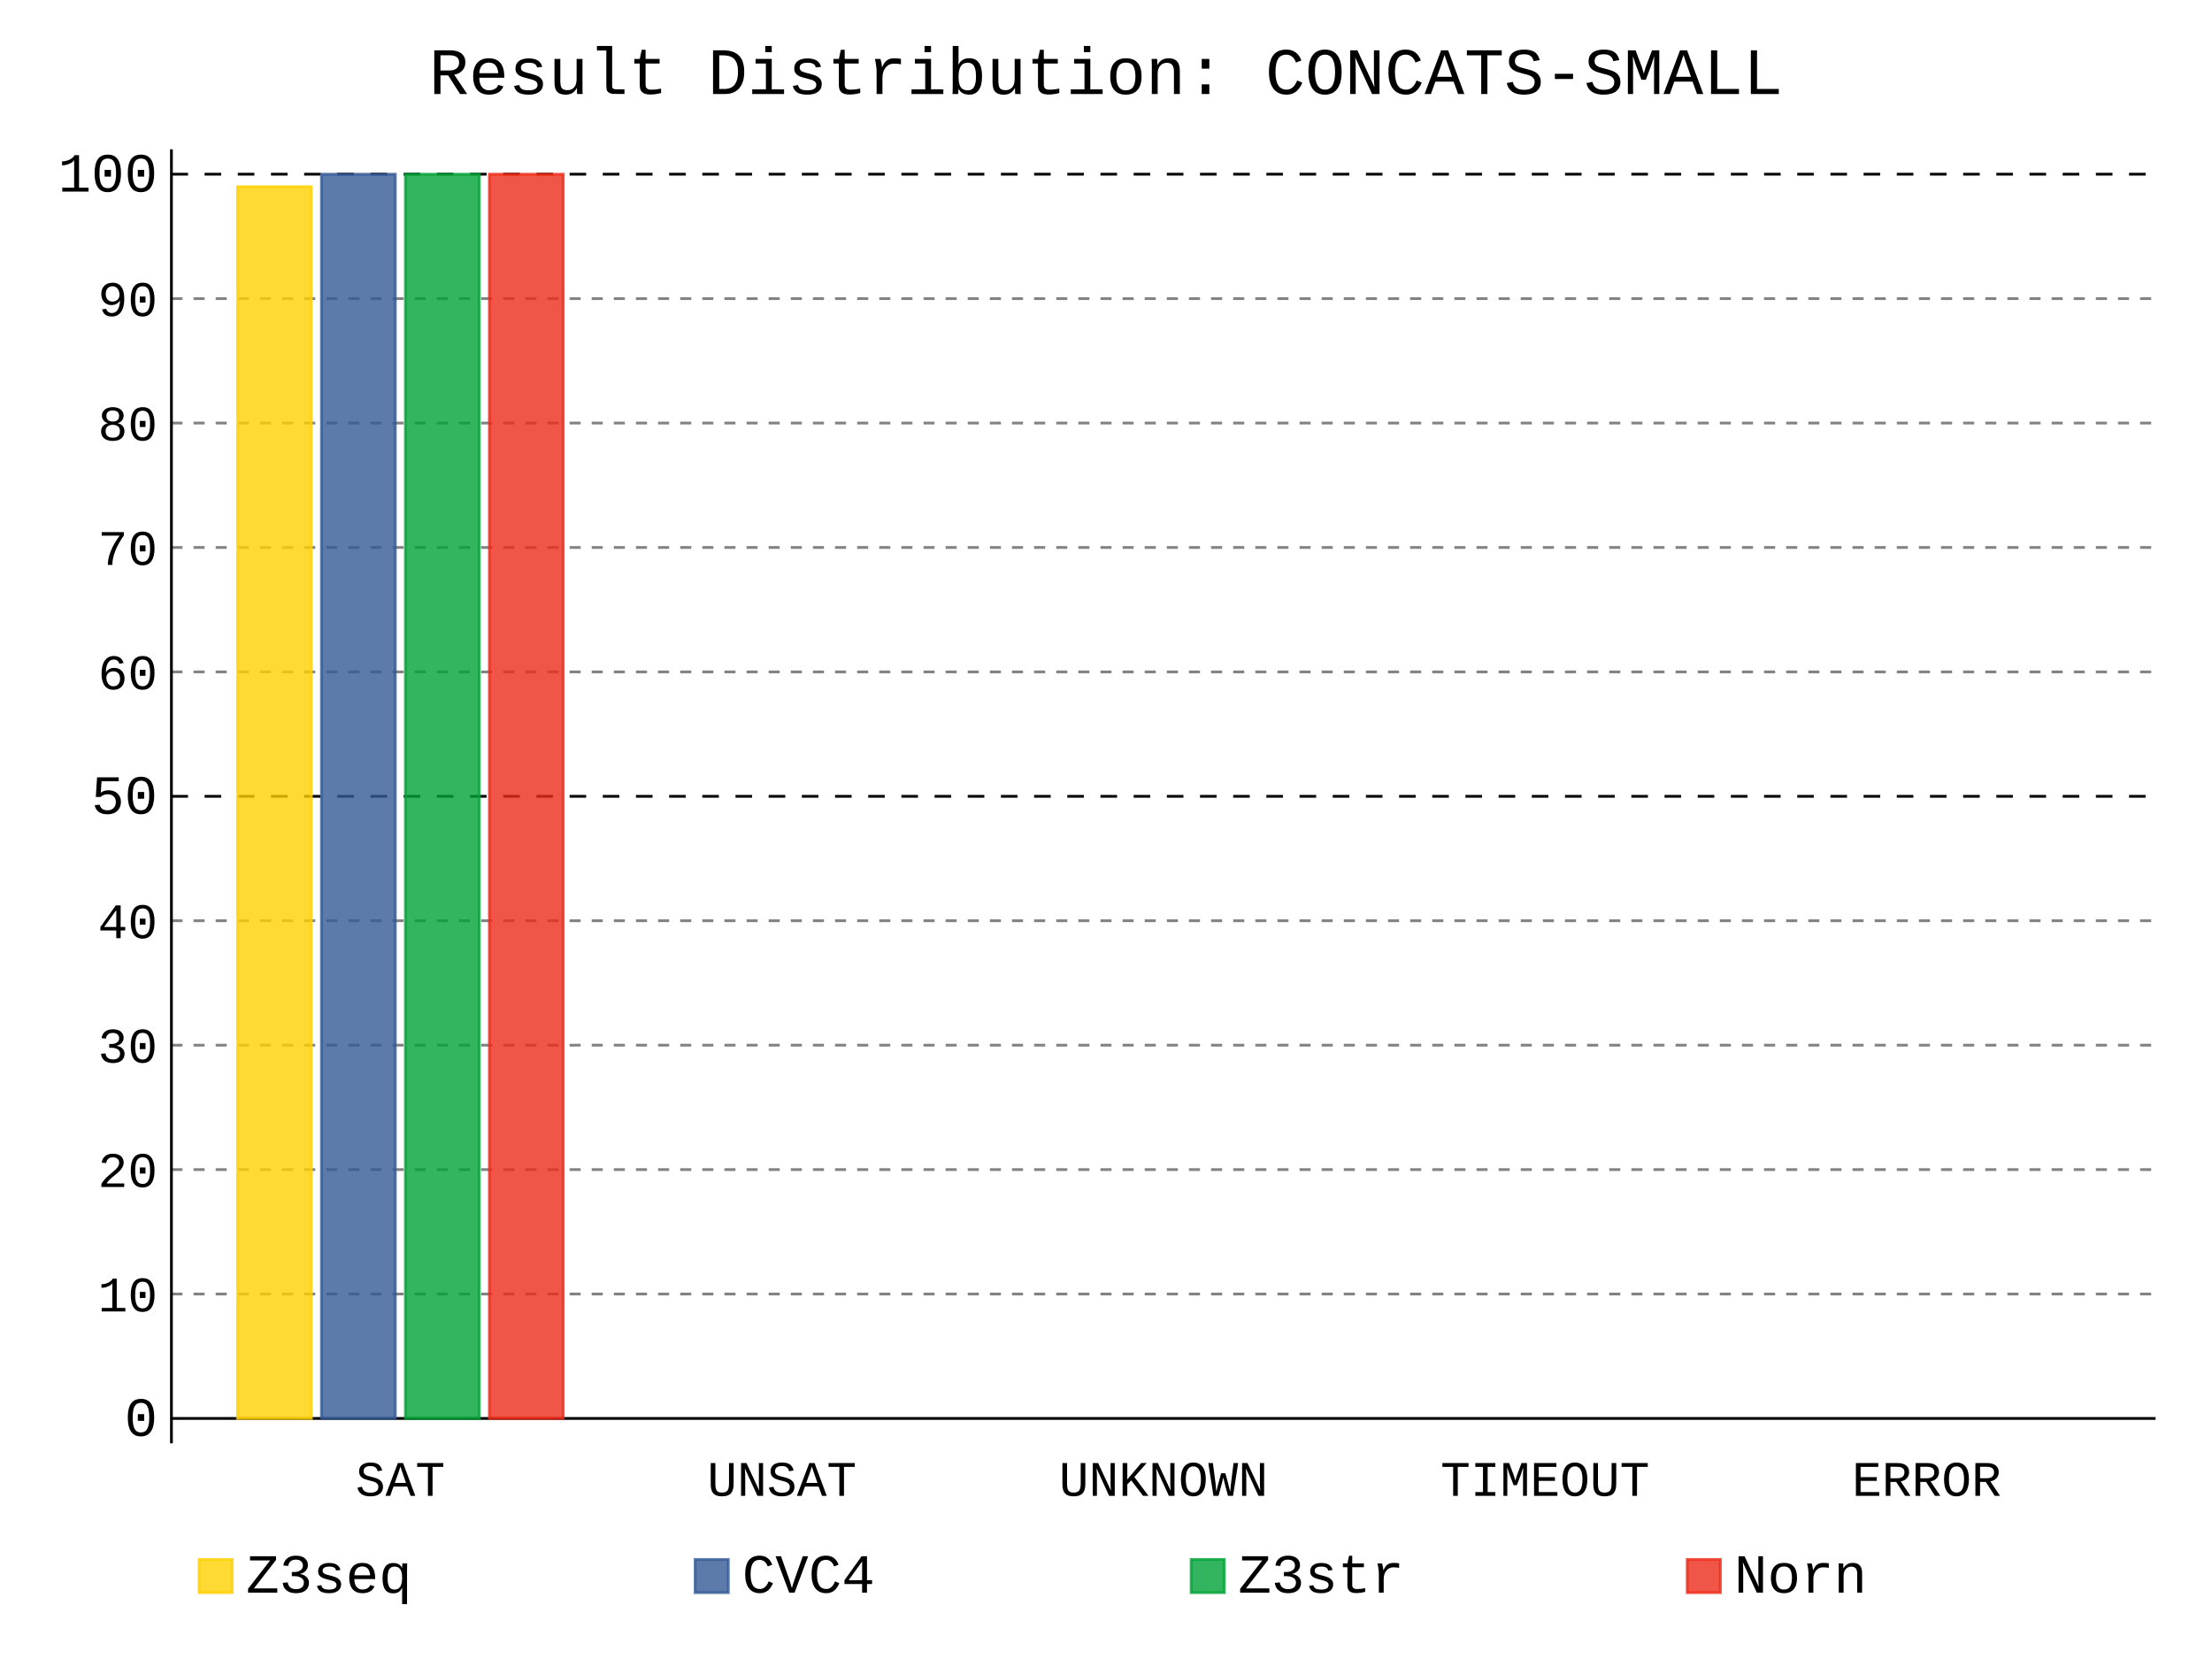
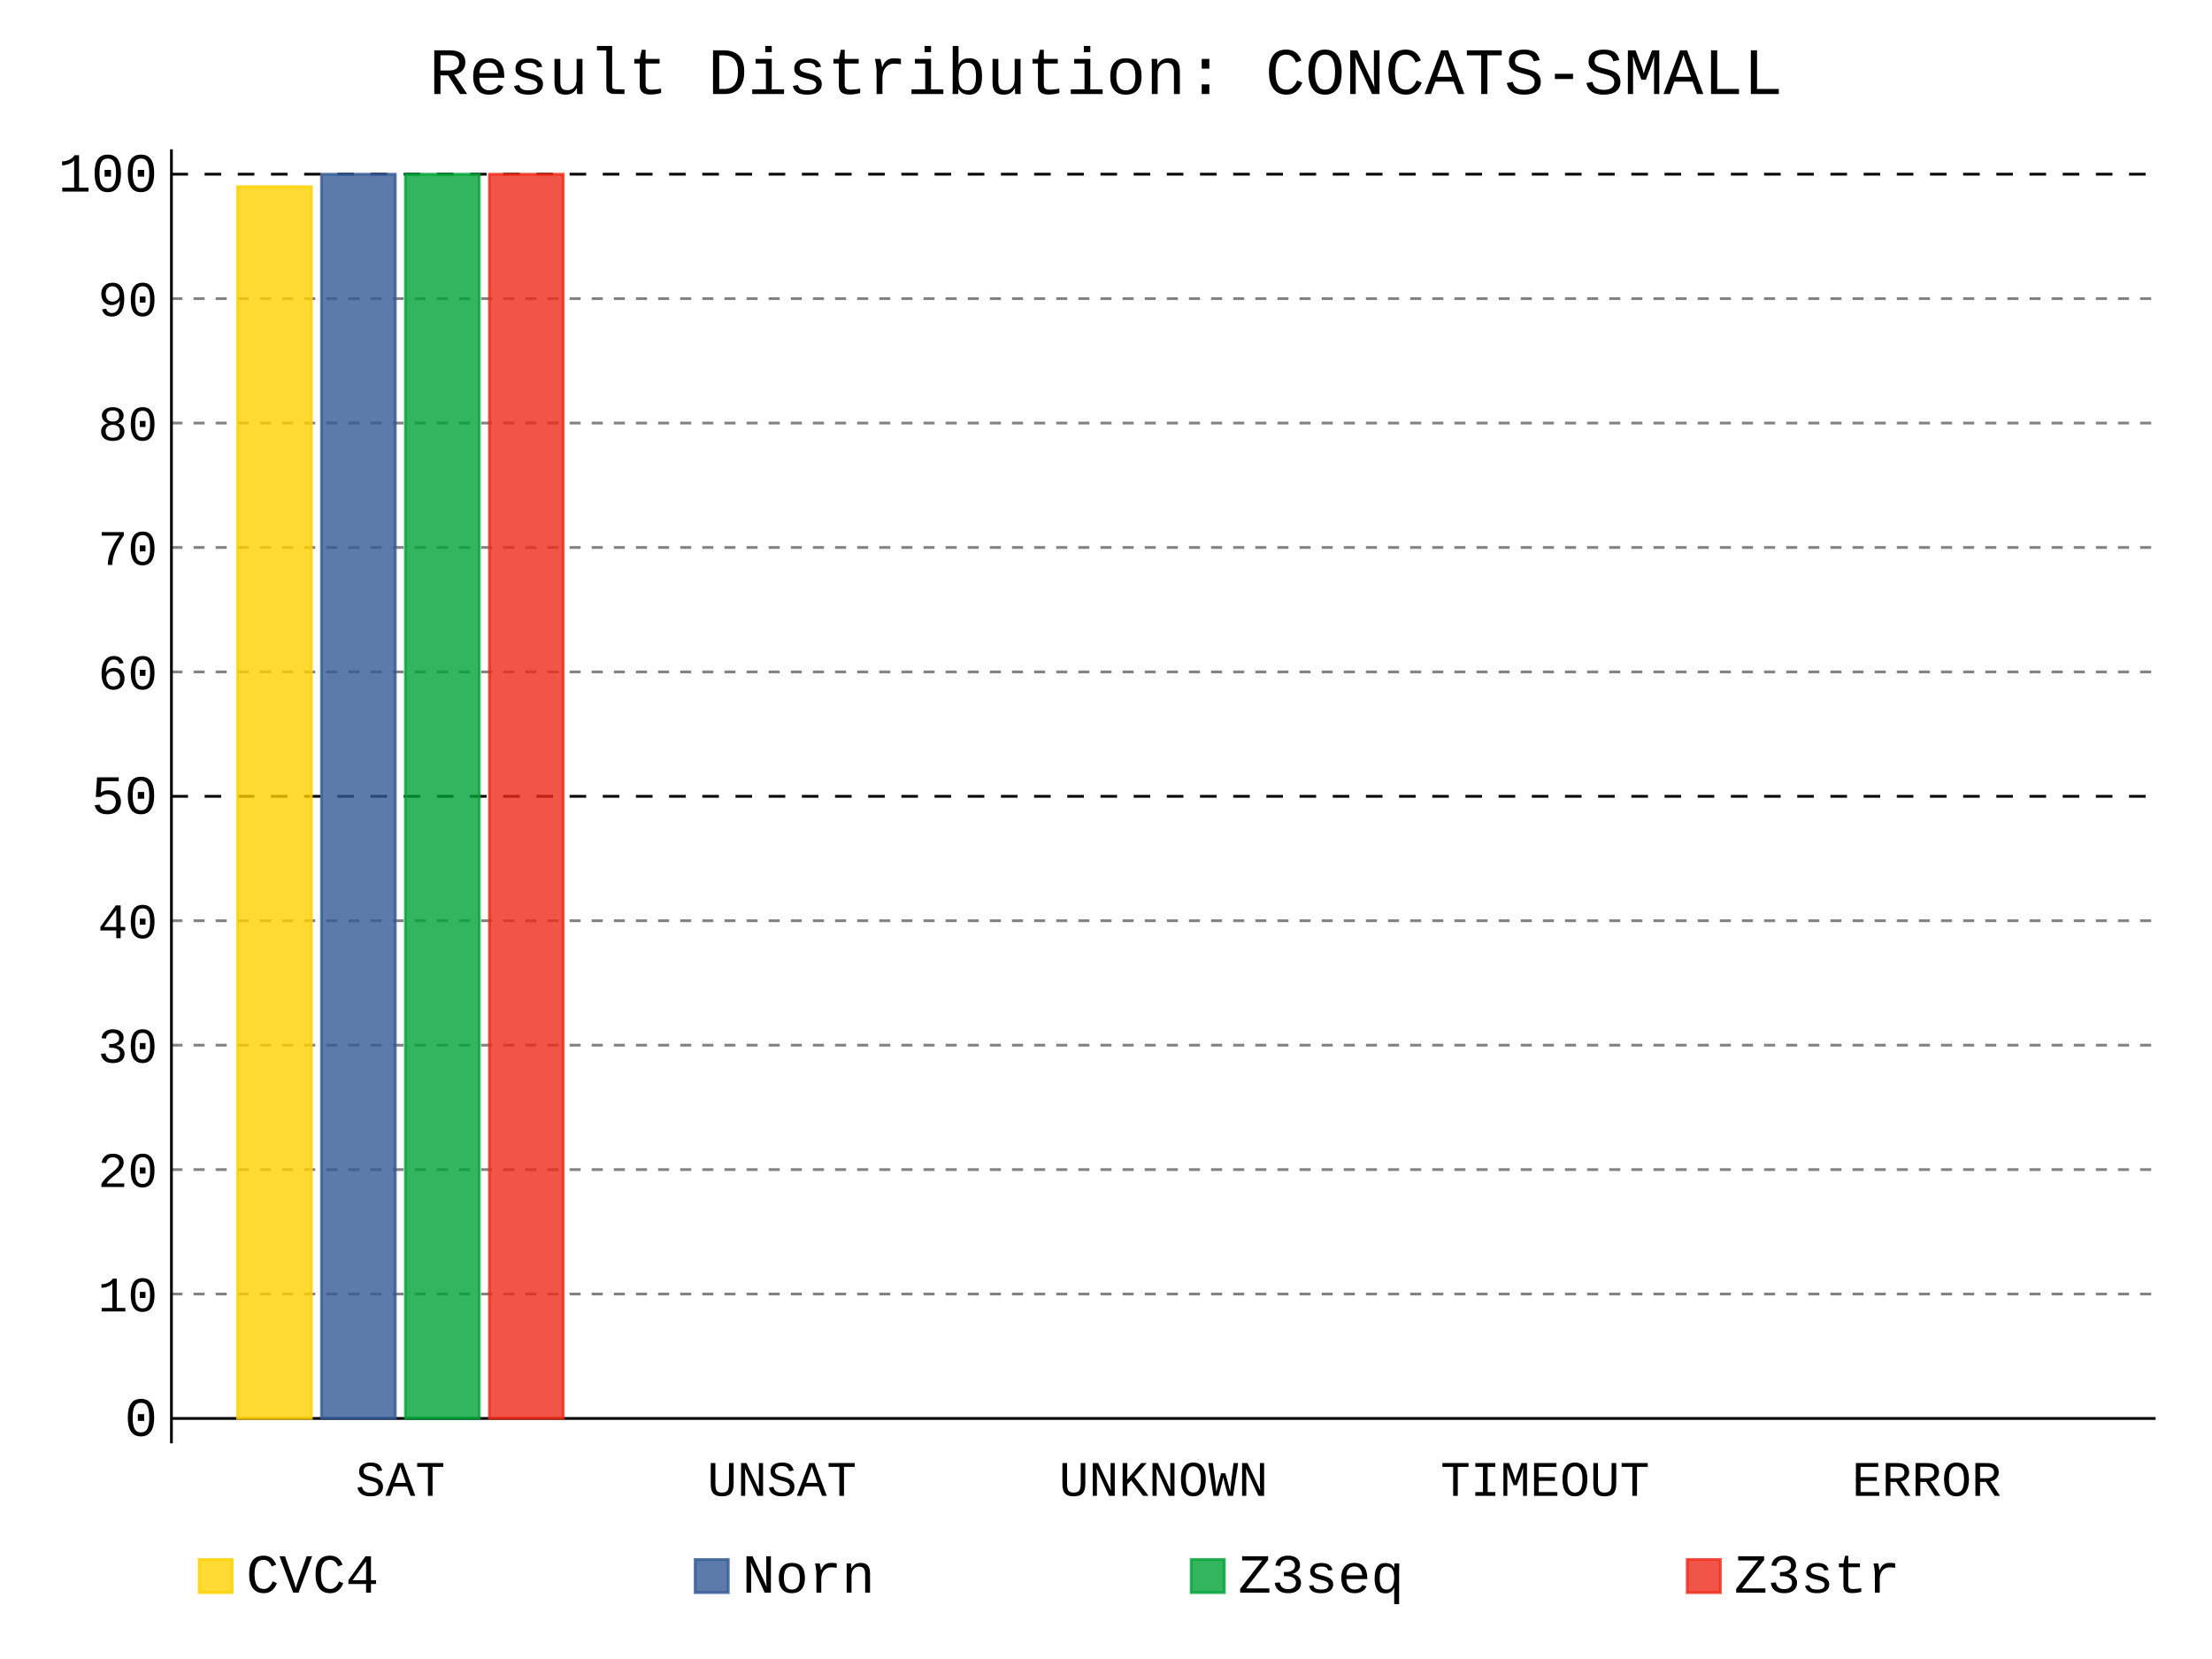
- <svg xmlns="http://www.w3.org/2000/svg" id="chart-b4209e79-8e53-434b-925e-b1d56010ed93" class="pygal-chart" viewBox="0 0 800 600">
+ <svg xmlns="http://www.w3.org/2000/svg" id="chart-cb8e1319-80a7-49c5-800b-4d3dc805ab69" class="pygal-chart" viewBox="0 0 800 600">
  <defs>
-     <style type="text/css">#chart-b4209e79-8e53-434b-925e-b1d56010ed93{-webkit-user-select:none;-webkit-font-smoothing:antialiased;font-family:Consolas,"Liberation Mono",Menlo,Courier,monospace}#chart-b4209e79-8e53-434b-925e-b1d56010ed93 .title{font-family:Consolas,"Liberation Mono",Menlo,Courier,monospace;font-size:24px}#chart-b4209e79-8e53-434b-925e-b1d56010ed93 .legends .legend text{font-family:Consolas,"Liberation Mono",Menlo,Courier,monospace;font-size:20px}#chart-b4209e79-8e53-434b-925e-b1d56010ed93 .axis text{font-family:Consolas,"Liberation Mono",Menlo,Courier,monospace;font-size:18px}#chart-b4209e79-8e53-434b-925e-b1d56010ed93 .axis text.major{font-family:Consolas,"Liberation Mono",Menlo,Courier,monospace;font-size:20px}#chart-b4209e79-8e53-434b-925e-b1d56010ed93 .text-overlay text.value{font-family:Consolas,"Liberation Mono",Menlo,Courier,monospace;font-size:22px}#chart-b4209e79-8e53-434b-925e-b1d56010ed93 .text-overlay text.label{font-family:Consolas,"Liberation Mono",Menlo,Courier,monospace;font-size:20px}#chart-b4209e79-8e53-434b-925e-b1d56010ed93 .tooltip{font-family:Consolas,"Liberation Mono",Menlo,Courier,monospace;font-size:20px}#chart-b4209e79-8e53-434b-925e-b1d56010ed93 text.no_data{font-family:Consolas,"Liberation Mono",Menlo,Courier,monospace;font-size:64px}
- #chart-b4209e79-8e53-434b-925e-b1d56010ed93{background-color:#FFFFFF}#chart-b4209e79-8e53-434b-925e-b1d56010ed93 path,#chart-b4209e79-8e53-434b-925e-b1d56010ed93 line,#chart-b4209e79-8e53-434b-925e-b1d56010ed93 rect,#chart-b4209e79-8e53-434b-925e-b1d56010ed93 circle{-webkit-transition:100ms;-moz-transition:100ms;transition:100ms}#chart-b4209e79-8e53-434b-925e-b1d56010ed93 .graph &gt; .background{fill:#FFFFFF}#chart-b4209e79-8e53-434b-925e-b1d56010ed93 .plot &gt; .background{fill:#FFFFFF}#chart-b4209e79-8e53-434b-925e-b1d56010ed93 .graph{fill:#000000}#chart-b4209e79-8e53-434b-925e-b1d56010ed93 text.no_data{fill:#000000}#chart-b4209e79-8e53-434b-925e-b1d56010ed93 .title{fill:#000000}#chart-b4209e79-8e53-434b-925e-b1d56010ed93 .legends .legend text{fill:#000000}#chart-b4209e79-8e53-434b-925e-b1d56010ed93 .legends .legend:hover text{fill:#000000}#chart-b4209e79-8e53-434b-925e-b1d56010ed93 .axis .line{stroke:#000000}#chart-b4209e79-8e53-434b-925e-b1d56010ed93 .axis .guide.line{stroke:#828282}#chart-b4209e79-8e53-434b-925e-b1d56010ed93 .axis .major.line{stroke:#000000}#chart-b4209e79-8e53-434b-925e-b1d56010ed93 .axis text.major{fill:#000000}#chart-b4209e79-8e53-434b-925e-b1d56010ed93 .axis.y .guides:hover .guide.line,#chart-b4209e79-8e53-434b-925e-b1d56010ed93 .line-graph .axis.x .guides:hover .guide.line,#chart-b4209e79-8e53-434b-925e-b1d56010ed93 .stackedline-graph .axis.x .guides:hover .guide.line,#chart-b4209e79-8e53-434b-925e-b1d56010ed93 .xy-graph .axis.x .guides:hover .guide.line{stroke:#000000}#chart-b4209e79-8e53-434b-925e-b1d56010ed93 .axis .guides:hover text{fill:#000000}#chart-b4209e79-8e53-434b-925e-b1d56010ed93 .reactive{fill-opacity:.8;stroke-opacity:.8}#chart-b4209e79-8e53-434b-925e-b1d56010ed93 .ci{stroke:#000000}#chart-b4209e79-8e53-434b-925e-b1d56010ed93 .reactive.active,#chart-b4209e79-8e53-434b-925e-b1d56010ed93 .active .reactive{fill-opacity:.9;stroke-opacity:.9;stroke-width:4}#chart-b4209e79-8e53-434b-925e-b1d56010ed93 .ci .reactive.active{stroke-width:1.5}#chart-b4209e79-8e53-434b-925e-b1d56010ed93 .series text{fill:#000000}#chart-b4209e79-8e53-434b-925e-b1d56010ed93 .tooltip rect{fill:#FFFFFF;stroke:#000000;-webkit-transition:opacity 100ms;-moz-transition:opacity 100ms;transition:opacity 100ms}#chart-b4209e79-8e53-434b-925e-b1d56010ed93 .tooltip .label{fill:#000000}#chart-b4209e79-8e53-434b-925e-b1d56010ed93 .tooltip .label{fill:#000000}#chart-b4209e79-8e53-434b-925e-b1d56010ed93 .tooltip .legend{font-size:.8em;fill:#828282}#chart-b4209e79-8e53-434b-925e-b1d56010ed93 .tooltip .x_label{font-size:.6em;fill:#000000}#chart-b4209e79-8e53-434b-925e-b1d56010ed93 .tooltip .xlink{font-size:.5em;text-decoration:underline}#chart-b4209e79-8e53-434b-925e-b1d56010ed93 .tooltip .value{font-size:1.5em}#chart-b4209e79-8e53-434b-925e-b1d56010ed93 .bound{font-size:.5em}#chart-b4209e79-8e53-434b-925e-b1d56010ed93 .max-value{font-size:.75em;fill:#828282}#chart-b4209e79-8e53-434b-925e-b1d56010ed93 .map-element{fill:#FFFFFF;stroke:#828282 !important}#chart-b4209e79-8e53-434b-925e-b1d56010ed93 .map-element .reactive{fill-opacity:inherit;stroke-opacity:inherit}#chart-b4209e79-8e53-434b-925e-b1d56010ed93 .color-0,#chart-b4209e79-8e53-434b-925e-b1d56010ed93 .color-0 a:visited{stroke:#FFD000;fill:#FFD000}#chart-b4209e79-8e53-434b-925e-b1d56010ed93 .color-1,#chart-b4209e79-8e53-434b-925e-b1d56010ed93 .color-1 a:visited{stroke:#345995;fill:#345995}#chart-b4209e79-8e53-434b-925e-b1d56010ed93 .color-2,#chart-b4209e79-8e53-434b-925e-b1d56010ed93 .color-2 a:visited{stroke:#01A337;fill:#01A337}#chart-b4209e79-8e53-434b-925e-b1d56010ed93 .color-3,#chart-b4209e79-8e53-434b-925e-b1d56010ed93 .color-3 a:visited{stroke:#ED2B1A;fill:#ED2B1A}#chart-b4209e79-8e53-434b-925e-b1d56010ed93 .text-overlay .color-0 text{fill:black}#chart-b4209e79-8e53-434b-925e-b1d56010ed93 .text-overlay .color-1 text{fill:black}#chart-b4209e79-8e53-434b-925e-b1d56010ed93 .text-overlay .color-2 text{fill:black}#chart-b4209e79-8e53-434b-925e-b1d56010ed93 .text-overlay .color-3 text{fill:black}
- #chart-b4209e79-8e53-434b-925e-b1d56010ed93 text.no_data{text-anchor:middle}#chart-b4209e79-8e53-434b-925e-b1d56010ed93 .guide.line{fill:none}#chart-b4209e79-8e53-434b-925e-b1d56010ed93 .centered{text-anchor:middle}#chart-b4209e79-8e53-434b-925e-b1d56010ed93 .title{text-anchor:middle}#chart-b4209e79-8e53-434b-925e-b1d56010ed93 .legends .legend text{fill-opacity:1}#chart-b4209e79-8e53-434b-925e-b1d56010ed93 .axis.x text{text-anchor:middle}#chart-b4209e79-8e53-434b-925e-b1d56010ed93 .axis.x:not(.web) text[transform]{text-anchor:start}#chart-b4209e79-8e53-434b-925e-b1d56010ed93 .axis.x:not(.web) text[transform].backwards{text-anchor:end}#chart-b4209e79-8e53-434b-925e-b1d56010ed93 .axis.y text{text-anchor:end}#chart-b4209e79-8e53-434b-925e-b1d56010ed93 .axis.y text[transform].backwards{text-anchor:start}#chart-b4209e79-8e53-434b-925e-b1d56010ed93 .axis.y2 text{text-anchor:start}#chart-b4209e79-8e53-434b-925e-b1d56010ed93 .axis.y2 text[transform].backwards{text-anchor:end}#chart-b4209e79-8e53-434b-925e-b1d56010ed93 .axis .guide.line{stroke-dasharray:4,4}#chart-b4209e79-8e53-434b-925e-b1d56010ed93 .axis .major.guide.line{stroke-dasharray:6,6}#chart-b4209e79-8e53-434b-925e-b1d56010ed93 .horizontal .axis.y .guide.line,#chart-b4209e79-8e53-434b-925e-b1d56010ed93 .horizontal .axis.y2 .guide.line,#chart-b4209e79-8e53-434b-925e-b1d56010ed93 .vertical .axis.x .guide.line{opacity:0}#chart-b4209e79-8e53-434b-925e-b1d56010ed93 .horizontal .axis.always_show .guide.line,#chart-b4209e79-8e53-434b-925e-b1d56010ed93 .vertical .axis.always_show .guide.line{opacity:1 !important}#chart-b4209e79-8e53-434b-925e-b1d56010ed93 .axis.y .guides:hover .guide.line,#chart-b4209e79-8e53-434b-925e-b1d56010ed93 .axis.y2 .guides:hover .guide.line,#chart-b4209e79-8e53-434b-925e-b1d56010ed93 .axis.x .guides:hover .guide.line{opacity:1}#chart-b4209e79-8e53-434b-925e-b1d56010ed93 .axis .guides:hover text{opacity:1}#chart-b4209e79-8e53-434b-925e-b1d56010ed93 .nofill{fill:none}#chart-b4209e79-8e53-434b-925e-b1d56010ed93 .subtle-fill{fill-opacity:.2}#chart-b4209e79-8e53-434b-925e-b1d56010ed93 .dot{stroke-width:1px;fill-opacity:1}#chart-b4209e79-8e53-434b-925e-b1d56010ed93 .dot.active{stroke-width:5px}#chart-b4209e79-8e53-434b-925e-b1d56010ed93 .dot.negative{fill:transparent}#chart-b4209e79-8e53-434b-925e-b1d56010ed93 text,#chart-b4209e79-8e53-434b-925e-b1d56010ed93 tspan{stroke:none !important}#chart-b4209e79-8e53-434b-925e-b1d56010ed93 .series text.active{opacity:1}#chart-b4209e79-8e53-434b-925e-b1d56010ed93 .tooltip rect{fill-opacity:.95;stroke-width:.5}#chart-b4209e79-8e53-434b-925e-b1d56010ed93 .tooltip text{fill-opacity:1}#chart-b4209e79-8e53-434b-925e-b1d56010ed93 .showable{visibility:hidden}#chart-b4209e79-8e53-434b-925e-b1d56010ed93 .showable.shown{visibility:visible}#chart-b4209e79-8e53-434b-925e-b1d56010ed93 .gauge-background{fill:rgba(229,229,229,1);stroke:none}#chart-b4209e79-8e53-434b-925e-b1d56010ed93 .bg-lines{stroke:#FFFFFF;stroke-width:2px}</style>
+     <style type="text/css">#chart-cb8e1319-80a7-49c5-800b-4d3dc805ab69{-webkit-user-select:none;-webkit-font-smoothing:antialiased;font-family:Consolas,"Liberation Mono",Menlo,Courier,monospace}#chart-cb8e1319-80a7-49c5-800b-4d3dc805ab69 .title{font-family:Consolas,"Liberation Mono",Menlo,Courier,monospace;font-size:24px}#chart-cb8e1319-80a7-49c5-800b-4d3dc805ab69 .legends .legend text{font-family:Consolas,"Liberation Mono",Menlo,Courier,monospace;font-size:20px}#chart-cb8e1319-80a7-49c5-800b-4d3dc805ab69 .axis text{font-family:Consolas,"Liberation Mono",Menlo,Courier,monospace;font-size:18px}#chart-cb8e1319-80a7-49c5-800b-4d3dc805ab69 .axis text.major{font-family:Consolas,"Liberation Mono",Menlo,Courier,monospace;font-size:20px}#chart-cb8e1319-80a7-49c5-800b-4d3dc805ab69 .text-overlay text.value{font-family:Consolas,"Liberation Mono",Menlo,Courier,monospace;font-size:22px}#chart-cb8e1319-80a7-49c5-800b-4d3dc805ab69 .text-overlay text.label{font-family:Consolas,"Liberation Mono",Menlo,Courier,monospace;font-size:20px}#chart-cb8e1319-80a7-49c5-800b-4d3dc805ab69 .tooltip{font-family:Consolas,"Liberation Mono",Menlo,Courier,monospace;font-size:20px}#chart-cb8e1319-80a7-49c5-800b-4d3dc805ab69 text.no_data{font-family:Consolas,"Liberation Mono",Menlo,Courier,monospace;font-size:64px}
+ #chart-cb8e1319-80a7-49c5-800b-4d3dc805ab69{background-color:#FFFFFF}#chart-cb8e1319-80a7-49c5-800b-4d3dc805ab69 path,#chart-cb8e1319-80a7-49c5-800b-4d3dc805ab69 line,#chart-cb8e1319-80a7-49c5-800b-4d3dc805ab69 rect,#chart-cb8e1319-80a7-49c5-800b-4d3dc805ab69 circle{-webkit-transition:100ms;-moz-transition:100ms;transition:100ms}#chart-cb8e1319-80a7-49c5-800b-4d3dc805ab69 .graph &gt; .background{fill:#FFFFFF}#chart-cb8e1319-80a7-49c5-800b-4d3dc805ab69 .plot &gt; .background{fill:#FFFFFF}#chart-cb8e1319-80a7-49c5-800b-4d3dc805ab69 .graph{fill:#000000}#chart-cb8e1319-80a7-49c5-800b-4d3dc805ab69 text.no_data{fill:#000000}#chart-cb8e1319-80a7-49c5-800b-4d3dc805ab69 .title{fill:#000000}#chart-cb8e1319-80a7-49c5-800b-4d3dc805ab69 .legends .legend text{fill:#000000}#chart-cb8e1319-80a7-49c5-800b-4d3dc805ab69 .legends .legend:hover text{fill:#000000}#chart-cb8e1319-80a7-49c5-800b-4d3dc805ab69 .axis .line{stroke:#000000}#chart-cb8e1319-80a7-49c5-800b-4d3dc805ab69 .axis .guide.line{stroke:#828282}#chart-cb8e1319-80a7-49c5-800b-4d3dc805ab69 .axis .major.line{stroke:#000000}#chart-cb8e1319-80a7-49c5-800b-4d3dc805ab69 .axis text.major{fill:#000000}#chart-cb8e1319-80a7-49c5-800b-4d3dc805ab69 .axis.y .guides:hover .guide.line,#chart-cb8e1319-80a7-49c5-800b-4d3dc805ab69 .line-graph .axis.x .guides:hover .guide.line,#chart-cb8e1319-80a7-49c5-800b-4d3dc805ab69 .stackedline-graph .axis.x .guides:hover .guide.line,#chart-cb8e1319-80a7-49c5-800b-4d3dc805ab69 .xy-graph .axis.x .guides:hover .guide.line{stroke:#000000}#chart-cb8e1319-80a7-49c5-800b-4d3dc805ab69 .axis .guides:hover text{fill:#000000}#chart-cb8e1319-80a7-49c5-800b-4d3dc805ab69 .reactive{fill-opacity:.8;stroke-opacity:.8}#chart-cb8e1319-80a7-49c5-800b-4d3dc805ab69 .ci{stroke:#000000}#chart-cb8e1319-80a7-49c5-800b-4d3dc805ab69 .reactive.active,#chart-cb8e1319-80a7-49c5-800b-4d3dc805ab69 .active .reactive{fill-opacity:.9;stroke-opacity:.9;stroke-width:4}#chart-cb8e1319-80a7-49c5-800b-4d3dc805ab69 .ci .reactive.active{stroke-width:1.5}#chart-cb8e1319-80a7-49c5-800b-4d3dc805ab69 .series text{fill:#000000}#chart-cb8e1319-80a7-49c5-800b-4d3dc805ab69 .tooltip rect{fill:#FFFFFF;stroke:#000000;-webkit-transition:opacity 100ms;-moz-transition:opacity 100ms;transition:opacity 100ms}#chart-cb8e1319-80a7-49c5-800b-4d3dc805ab69 .tooltip .label{fill:#000000}#chart-cb8e1319-80a7-49c5-800b-4d3dc805ab69 .tooltip .label{fill:#000000}#chart-cb8e1319-80a7-49c5-800b-4d3dc805ab69 .tooltip .legend{font-size:.8em;fill:#828282}#chart-cb8e1319-80a7-49c5-800b-4d3dc805ab69 .tooltip .x_label{font-size:.6em;fill:#000000}#chart-cb8e1319-80a7-49c5-800b-4d3dc805ab69 .tooltip .xlink{font-size:.5em;text-decoration:underline}#chart-cb8e1319-80a7-49c5-800b-4d3dc805ab69 .tooltip .value{font-size:1.5em}#chart-cb8e1319-80a7-49c5-800b-4d3dc805ab69 .bound{font-size:.5em}#chart-cb8e1319-80a7-49c5-800b-4d3dc805ab69 .max-value{font-size:.75em;fill:#828282}#chart-cb8e1319-80a7-49c5-800b-4d3dc805ab69 .map-element{fill:#FFFFFF;stroke:#828282 !important}#chart-cb8e1319-80a7-49c5-800b-4d3dc805ab69 .map-element .reactive{fill-opacity:inherit;stroke-opacity:inherit}#chart-cb8e1319-80a7-49c5-800b-4d3dc805ab69 .color-0,#chart-cb8e1319-80a7-49c5-800b-4d3dc805ab69 .color-0 a:visited{stroke:#FFD000;fill:#FFD000}#chart-cb8e1319-80a7-49c5-800b-4d3dc805ab69 .color-1,#chart-cb8e1319-80a7-49c5-800b-4d3dc805ab69 .color-1 a:visited{stroke:#345995;fill:#345995}#chart-cb8e1319-80a7-49c5-800b-4d3dc805ab69 .color-2,#chart-cb8e1319-80a7-49c5-800b-4d3dc805ab69 .color-2 a:visited{stroke:#01A337;fill:#01A337}#chart-cb8e1319-80a7-49c5-800b-4d3dc805ab69 .color-3,#chart-cb8e1319-80a7-49c5-800b-4d3dc805ab69 .color-3 a:visited{stroke:#ED2B1A;fill:#ED2B1A}#chart-cb8e1319-80a7-49c5-800b-4d3dc805ab69 .text-overlay .color-0 text{fill:black}#chart-cb8e1319-80a7-49c5-800b-4d3dc805ab69 .text-overlay .color-1 text{fill:black}#chart-cb8e1319-80a7-49c5-800b-4d3dc805ab69 .text-overlay .color-2 text{fill:black}#chart-cb8e1319-80a7-49c5-800b-4d3dc805ab69 .text-overlay .color-3 text{fill:black}
+ #chart-cb8e1319-80a7-49c5-800b-4d3dc805ab69 text.no_data{text-anchor:middle}#chart-cb8e1319-80a7-49c5-800b-4d3dc805ab69 .guide.line{fill:none}#chart-cb8e1319-80a7-49c5-800b-4d3dc805ab69 .centered{text-anchor:middle}#chart-cb8e1319-80a7-49c5-800b-4d3dc805ab69 .title{text-anchor:middle}#chart-cb8e1319-80a7-49c5-800b-4d3dc805ab69 .legends .legend text{fill-opacity:1}#chart-cb8e1319-80a7-49c5-800b-4d3dc805ab69 .axis.x text{text-anchor:middle}#chart-cb8e1319-80a7-49c5-800b-4d3dc805ab69 .axis.x:not(.web) text[transform]{text-anchor:start}#chart-cb8e1319-80a7-49c5-800b-4d3dc805ab69 .axis.x:not(.web) text[transform].backwards{text-anchor:end}#chart-cb8e1319-80a7-49c5-800b-4d3dc805ab69 .axis.y text{text-anchor:end}#chart-cb8e1319-80a7-49c5-800b-4d3dc805ab69 .axis.y text[transform].backwards{text-anchor:start}#chart-cb8e1319-80a7-49c5-800b-4d3dc805ab69 .axis.y2 text{text-anchor:start}#chart-cb8e1319-80a7-49c5-800b-4d3dc805ab69 .axis.y2 text[transform].backwards{text-anchor:end}#chart-cb8e1319-80a7-49c5-800b-4d3dc805ab69 .axis .guide.line{stroke-dasharray:4,4}#chart-cb8e1319-80a7-49c5-800b-4d3dc805ab69 .axis .major.guide.line{stroke-dasharray:6,6}#chart-cb8e1319-80a7-49c5-800b-4d3dc805ab69 .horizontal .axis.y .guide.line,#chart-cb8e1319-80a7-49c5-800b-4d3dc805ab69 .horizontal .axis.y2 .guide.line,#chart-cb8e1319-80a7-49c5-800b-4d3dc805ab69 .vertical .axis.x .guide.line{opacity:0}#chart-cb8e1319-80a7-49c5-800b-4d3dc805ab69 .horizontal .axis.always_show .guide.line,#chart-cb8e1319-80a7-49c5-800b-4d3dc805ab69 .vertical .axis.always_show .guide.line{opacity:1 !important}#chart-cb8e1319-80a7-49c5-800b-4d3dc805ab69 .axis.y .guides:hover .guide.line,#chart-cb8e1319-80a7-49c5-800b-4d3dc805ab69 .axis.y2 .guides:hover .guide.line,#chart-cb8e1319-80a7-49c5-800b-4d3dc805ab69 .axis.x .guides:hover .guide.line{opacity:1}#chart-cb8e1319-80a7-49c5-800b-4d3dc805ab69 .axis .guides:hover text{opacity:1}#chart-cb8e1319-80a7-49c5-800b-4d3dc805ab69 .nofill{fill:none}#chart-cb8e1319-80a7-49c5-800b-4d3dc805ab69 .subtle-fill{fill-opacity:.2}#chart-cb8e1319-80a7-49c5-800b-4d3dc805ab69 .dot{stroke-width:1px;fill-opacity:1}#chart-cb8e1319-80a7-49c5-800b-4d3dc805ab69 .dot.active{stroke-width:5px}#chart-cb8e1319-80a7-49c5-800b-4d3dc805ab69 .dot.negative{fill:transparent}#chart-cb8e1319-80a7-49c5-800b-4d3dc805ab69 text,#chart-cb8e1319-80a7-49c5-800b-4d3dc805ab69 tspan{stroke:none !important}#chart-cb8e1319-80a7-49c5-800b-4d3dc805ab69 .series text.active{opacity:1}#chart-cb8e1319-80a7-49c5-800b-4d3dc805ab69 .tooltip rect{fill-opacity:.95;stroke-width:.5}#chart-cb8e1319-80a7-49c5-800b-4d3dc805ab69 .tooltip text{fill-opacity:1}#chart-cb8e1319-80a7-49c5-800b-4d3dc805ab69 .showable{visibility:hidden}#chart-cb8e1319-80a7-49c5-800b-4d3dc805ab69 .showable.shown{visibility:visible}#chart-cb8e1319-80a7-49c5-800b-4d3dc805ab69 .gauge-background{fill:rgba(229,229,229,1);stroke:none}#chart-cb8e1319-80a7-49c5-800b-4d3dc805ab69 .bg-lines{stroke:#FFFFFF;stroke-width:2px}</style>
  </defs>
  <g class="graph bar-graph vertical">
    <rect class="background" height="600" width="800" x="0" y="0" />
    <g class="plot" transform="translate(62, 54)">
      <rect class="background" height="468.0" width="717.6" x="0" y="0" />
      <g class="axis y always_show">
        <g class="guides">
          <path class="axis major line" d="M0 459 h717.6" />
          <text class="major" x="-5" y="465.3">0</text>
        </g>
        <g class="guides">
          <path class="guide line" d="M0 414 h717.6" />
          <text class="" x="-5" y="420.3">10</text>
        </g>
        <g class="guides">
          <path class="guide line" d="M0 369 h717.6" />
          <text class="" x="-5" y="375.3">20</text>
        </g>
        <g class="guides">
          <path class="guide line" d="M0 324 h717.6" />
          <text class="" x="-5" y="330.3">30</text>
        </g>
        <g class="guides">
          <path class="guide line" d="M0 279 h717.6" />
          <text class="" x="-5" y="285.3">40</text>
        </g>
        <g class="guides">
          <path class="major guide line" d="M0 234 h717.6" />
          <text class="major" x="-5" y="240.3">50</text>
        </g>
        <g class="guides">
          <path class="guide line" d="M0 189 h717.6" />
          <text class="" x="-5" y="195.3">60</text>
        </g>
        <g class="guides">
          <path class="guide line" d="M0 144 h717.6" />
          <text class="" x="-5" y="150.3">70</text>
        </g>
        <g class="guides">
          <path class="guide line" d="M0 99 h717.6" />
          <text class="" x="-5" y="105.3">80</text>
        </g>
        <g class="guides">
          <path class="guide line" d="M0 54 h717.6" />
          <text class="" x="-5" y="60.3">90</text>
        </g>
        <g class="guides">
          <path class="major guide line" d="M0 9 h717.6" />
          <text class="major" x="-5" y="15.3">100</text>
        </g>
      </g>
      <g class="axis x">
        <path class="line" d="M0 0 v468" />
        <g class="guides">
          <path class="guide line" d="M82.8 0 v468" />
          <text class="" x="82.8" y="487.0">SAT</text>
        </g>
        <g class="guides">
          <path class="guide line" d="M220.8 0 v468" />
          <text class="" x="220.8" y="487.0">UNSAT</text>
        </g>
        <g class="guides">
          <path class="guide line" d="M358.8 0 v468" />
          <text class="" x="358.8" y="487.0">UNKNOWN</text>
        </g>
        <g class="guides">
          <path class="guide line" d="M496.8 0 v468" />
          <text class="" x="496.8" y="487.0">TIMEOUT</text>
        </g>
        <g class="guides">
          <path class="guide line" d="M634.8 0 v468" />
          <text class="" x="634.8" y="487.0">ERROR</text>
        </g>
      </g>
      <g class="series serie-0 color-0">
        <g class="bars">
          <g class="bar">
            <rect class="rect reactive tooltip-trigger" height="445.5" rx="0" ry="0" width="26.717" x="23.902" y="13.5" />
          </g>
          <g class="bar">
            <rect class="rect reactive tooltip-trigger" height="0.0" rx="0" ry="0" width="26.717" x="161.902" y="459.0" />
          </g>
          <g class="bar">
            <rect class="rect reactive tooltip-trigger" height="0.0" rx="0" ry="0" width="26.717" x="299.902" y="459.0" />
          </g>
          <g class="bar">
            <rect class="rect reactive tooltip-trigger" height="0.0" rx="0" ry="0" width="26.717" x="437.902" y="459.0" />
          </g>
          <g class="bar">
            <rect class="rect reactive tooltip-trigger" height="0.0" rx="0" ry="0" width="26.717" x="575.902" y="459.0" />
          </g>
        </g>
      </g>
      <g class="series serie-1 color-1">
        <g class="bars">
          <g class="bar">
            <rect class="rect reactive tooltip-trigger" height="450.0" rx="0" ry="0" width="26.717" x="54.262" y="9.0" />
          </g>
          <g class="bar">
            <rect class="rect reactive tooltip-trigger" height="0.0" rx="0" ry="0" width="26.717" x="192.262" y="459.0" />
          </g>
          <g class="bar">
            <rect class="rect reactive tooltip-trigger" height="0.0" rx="0" ry="0" width="26.717" x="330.262" y="459.0" />
          </g>
          <g class="bar">
            <rect class="rect reactive tooltip-trigger" height="0.0" rx="0" ry="0" width="26.717" x="468.262" y="459.0" />
          </g>
          <g class="bar">
            <rect class="rect reactive tooltip-trigger" height="0.0" rx="0" ry="0" width="26.717" x="606.262" y="459.0" />
          </g>
        </g>
      </g>
      <g class="series serie-2 color-2">
        <g class="bars">
          <g class="bar">
            <rect class="rect reactive tooltip-trigger" height="450.0" rx="0" ry="0" width="26.717" x="84.622" y="9.0" />
          </g>
          <g class="bar">
            <rect class="rect reactive tooltip-trigger" height="0.0" rx="0" ry="0" width="26.717" x="222.622" y="459.0" />
          </g>
          <g class="bar">
            <rect class="rect reactive tooltip-trigger" height="0.0" rx="0" ry="0" width="26.717" x="360.622" y="459.0" />
          </g>
          <g class="bar">
            <rect class="rect reactive tooltip-trigger" height="0.0" rx="0" ry="0" width="26.717" x="498.622" y="459.0" />
          </g>
          <g class="bar">
            <rect class="rect reactive tooltip-trigger" height="0.0" rx="0" ry="0" width="26.717" x="636.622" y="459.0" />
          </g>
        </g>
      </g>
      <g class="series serie-3 color-3">
        <g class="bars">
          <g class="bar">
            <rect class="rect reactive tooltip-trigger" height="450.0" rx="0" ry="0" width="26.717" x="114.982" y="9.0" />
          </g>
          <g class="bar">
            <rect class="rect reactive tooltip-trigger" height="0.0" rx="0" ry="0" width="26.717" x="252.982" y="459.0" />
          </g>
          <g class="bar">
            <rect class="rect reactive tooltip-trigger" height="0.0" rx="0" ry="0" width="26.717" x="390.982" y="459.0" />
          </g>
          <g class="bar">
            <rect class="rect reactive tooltip-trigger" height="0.0" rx="0" ry="0" width="26.717" x="528.982" y="459.0" />
          </g>
          <g class="bar">
            <rect class="rect reactive tooltip-trigger" height="0.0" rx="0" ry="0" width="26.717" x="666.982" y="459.0" />
          </g>
        </g>
      </g>
    </g>
    <g class="titles">
      <text class="title plot_title" x="400.0" y="34">Result Distribution: CONCATS-SMALL</text>
    </g>
    <g class="plot overlay" transform="translate(62, 54)">
      <g class="series serie-0 color-0" />
      <g class="series serie-1 color-1" />
      <g class="series serie-2 color-2" />
      <g class="series serie-3 color-3" />
    </g>
    <g class="plot text-overlay" transform="translate(62, 54)">
      <g class="series serie-0 color-0" />
      <g class="series serie-1 color-1" />
      <g class="series serie-2 color-2" />
      <g class="series serie-3 color-3" />
    </g>
    <g class="plot tooltip-overlay" transform="translate(62, 54)">
      <g class="tooltip" style="opacity: 0" transform="translate(0 0)">
        <rect class="tooltip-box" height="0" rx="10" ry="10" width="0" />
        <g class="text" />
      </g>
    </g>
    <g class="legends" transform="translate(72, 560)">
      <g class="legend reactive activate-serie" id="activate-serie-0">
        <rect class="color-0 reactive" height="12" width="12" x="0.0" y="4.0" />
-         <text x="17.0" y="16.0">Z3seq</text>
+         <text x="17.0" y="16.0">CVC4</text>
      </g>
      <g class="legend reactive activate-serie" id="activate-serie-1">
        <rect class="color-1 reactive" height="12" width="12" x="179.4" y="4.0" />
-         <text x="196.4" y="16.0">CVC4</text>
+         <text x="196.4" y="16.0">Norn</text>
      </g>
      <g class="legend reactive activate-serie" id="activate-serie-2">
        <rect class="color-2 reactive" height="12" width="12" x="358.8" y="4.0" />
-         <text x="375.8" y="16.0">Z3str</text>
+         <text x="375.8" y="16.0">Z3seq</text>
      </g>
      <g class="legend reactive activate-serie" id="activate-serie-3">
        <rect class="color-3 reactive" height="12" width="12" x="538.2" y="4.0" />
-         <text x="555.2" y="16.0">Norn</text>
+         <text x="555.2" y="16.0">Z3str</text>
      </g>
    </g>
  </g>
</svg>
